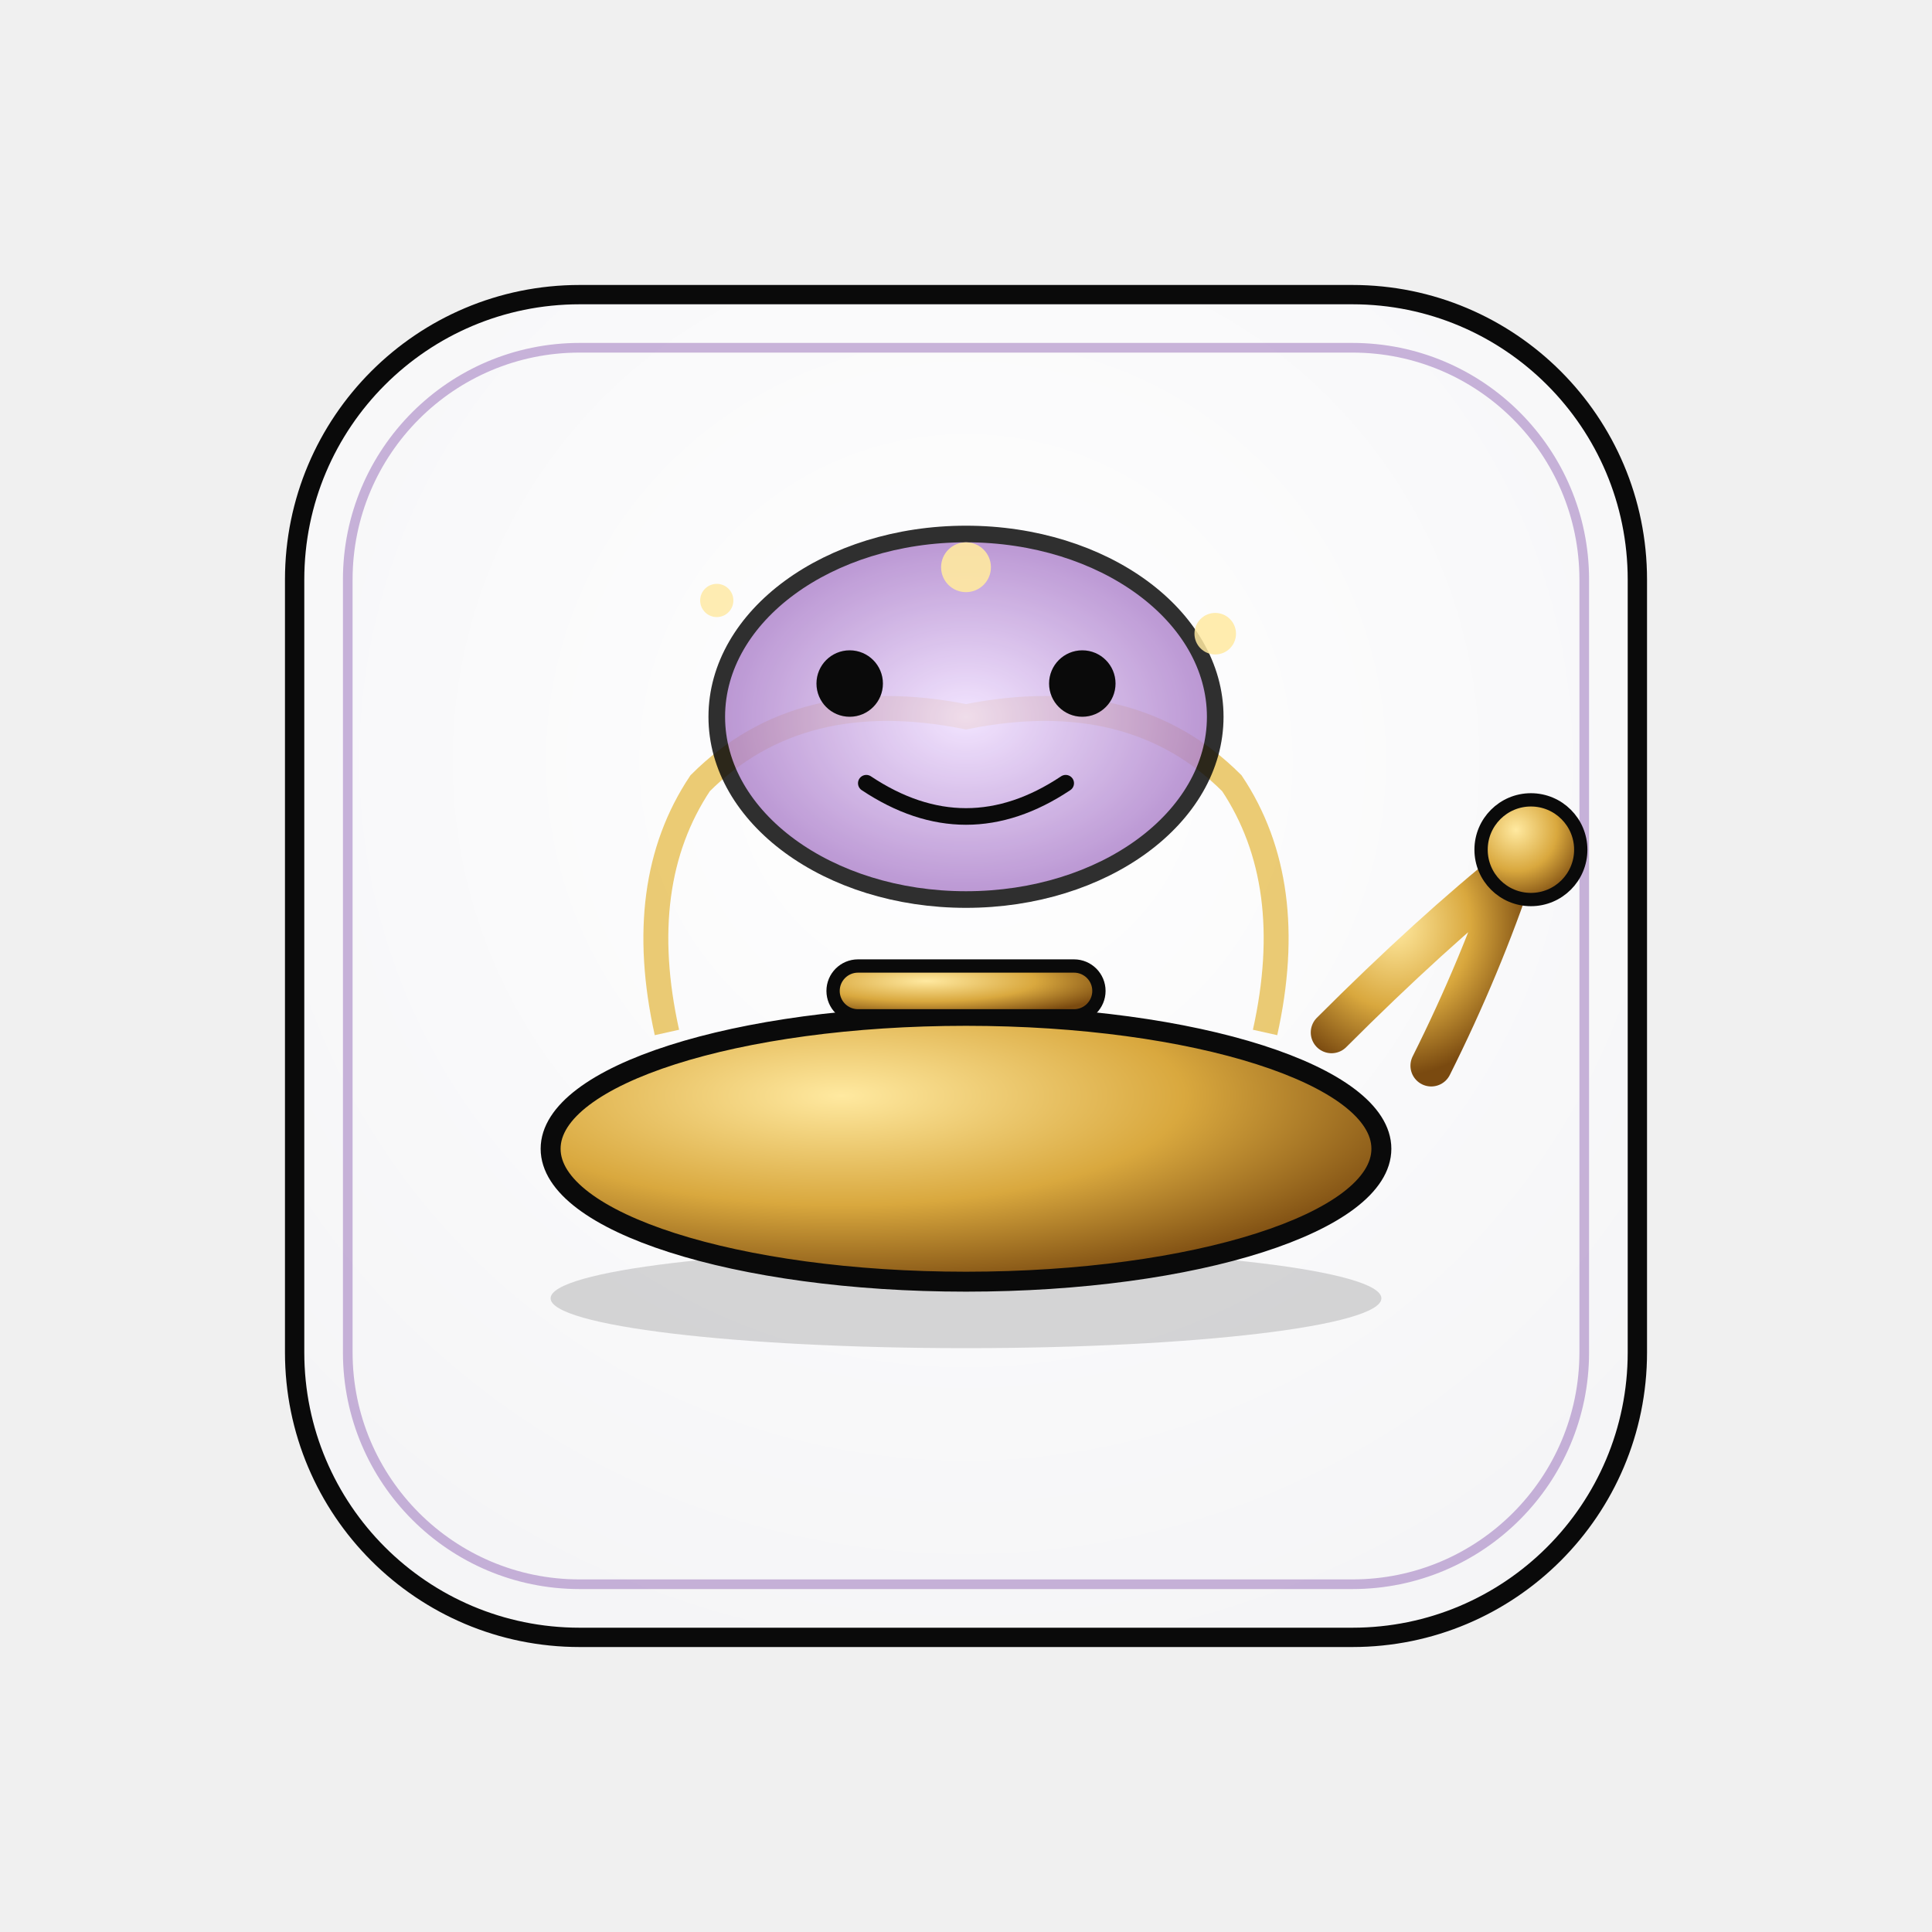
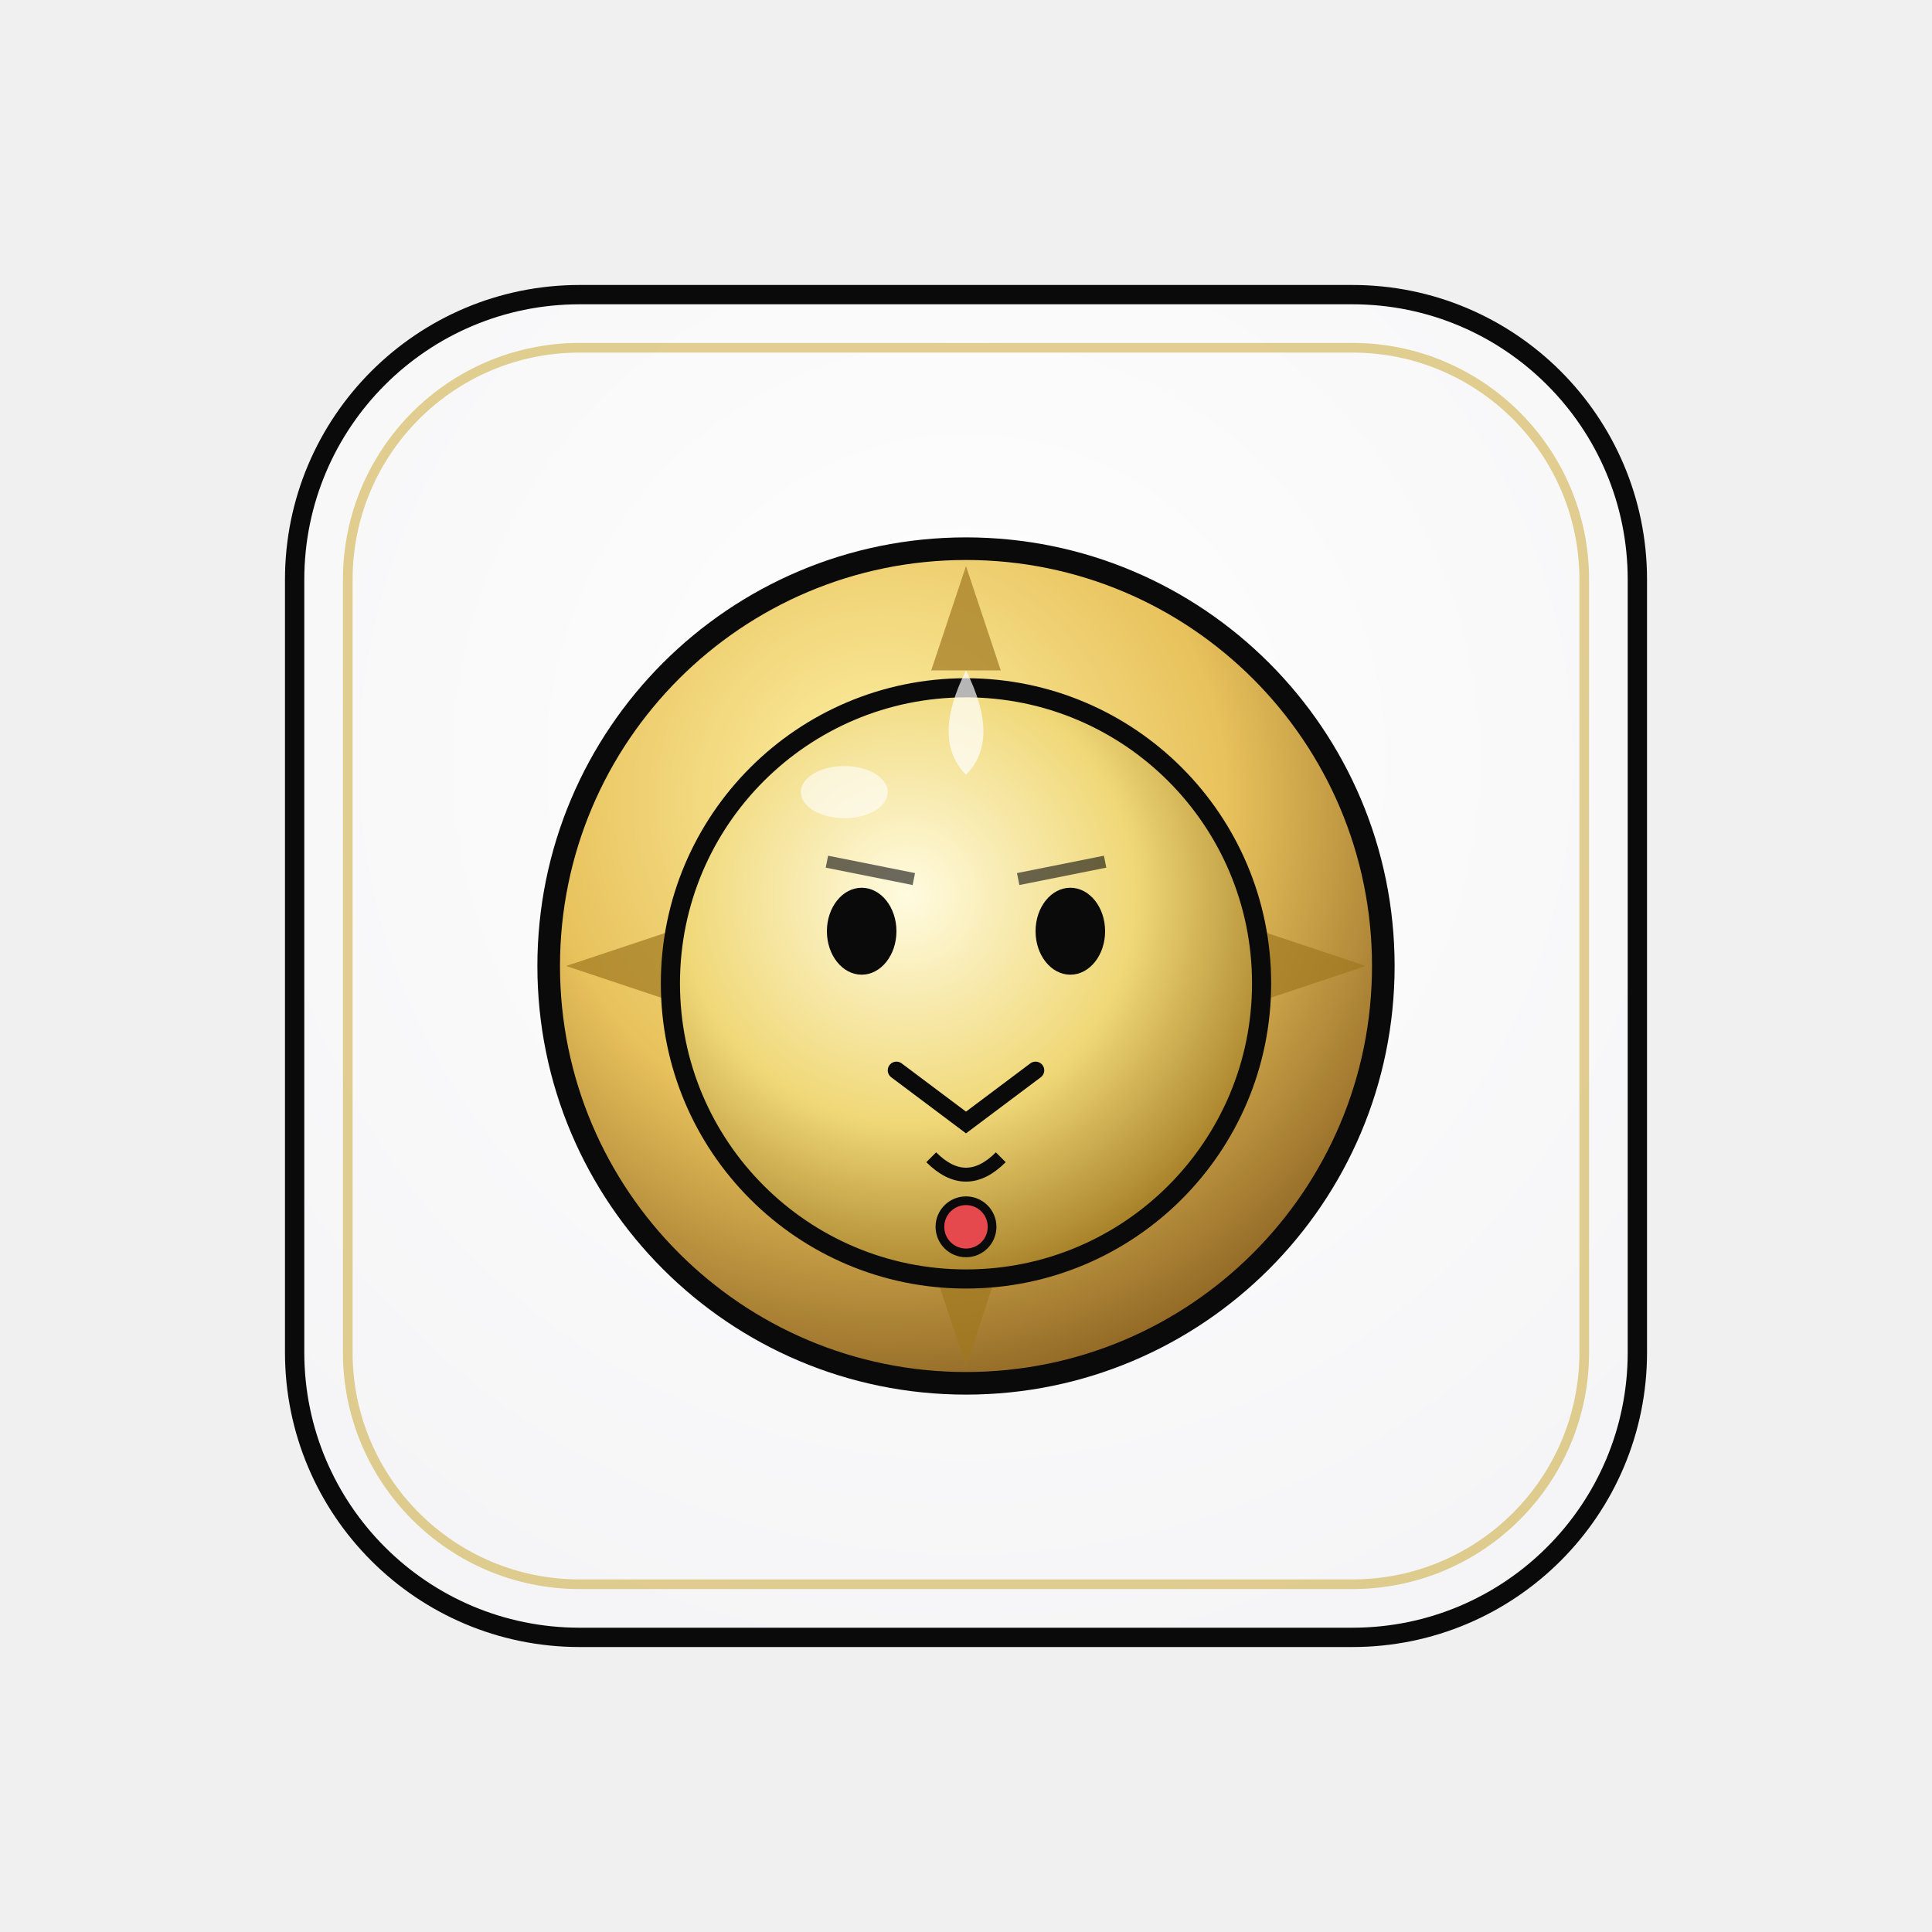
<svg xmlns="http://www.w3.org/2000/svg" viewBox="0 0 200 200" width="200" height="200">
  <defs>
    <radialGradient id="lg-bg" cx="50%" cy="35%" r="75%">
      <stop offset="0%" stop-color="#ffffff" />
      <stop offset="100%" stop-color="#f4f4f6" />
    </radialGradient>
-     <radialGradient id="lg-lamp2" cx="35%" cy="30%" r="75%">
-       <stop offset="0%" stop-color="#ffe9a0" />
-       <stop offset="55%" stop-color="#d9a83e" />
-       <stop offset="100%" stop-color="#7a4a10" />
+     <radialGradient id="lg-mane" cx="40%" cy="30%" r="75%">
+       <stop offset="0%" stop-color="#fff3a8" />
+       <stop offset="55%" stop-color="#e8c25c" />
+       <stop offset="100%" stop-color="#8a6020" />
    </radialGradient>
-     <radialGradient id="lg-genie2" cx="40%" cy="30%" r="75%">
-       <stop offset="0%" stop-color="#d8b0ff" />
-       <stop offset="55%" stop-color="#f9d257" />
-       <stop offset="100%" stop-color="#e9c247" />
-     </radialGradient>
-     <radialGradient id="lg-smoke" cx="50%" cy="50%" r="60%">
-       <stop offset="0%" stop-color="#f0e0ff" />
-       <stop offset="100%" stop-color="#a070c0" />
+     <radialGradient id="lg-face" cx="40%" cy="35%" r="70%">
+       <stop offset="0%" stop-color="#fffbe0" />
+       <stop offset="55%" stop-color="#f0d878" />
+       <stop offset="100%" stop-color="#a07820" />
    </radialGradient>
  </defs>
  <rect x="30" y="30" width="140" height="140" rx="30" fill="url(#lg-bg)" />
  <rect x="30.5" y="30.5" width="139" height="139" rx="29.5" fill="none" stroke="#0a0a0a" stroke-width="2" />
-   <rect x="36" y="36" width="128" height="128" rx="24" fill="none" stroke="rgba(106,47,154,.35)" stroke-width="1" />
-   <g transform="translate(100,100) scale(0.86) translate(-100,-100)">
-     <ellipse cx="100" cy="140" rx="50" ry="6" fill="#000" opacity=".15" />
-     <ellipse cx="100" cy="122" rx="50" ry="16" fill="url(#lg-lamp2)" stroke="#0a0a0a" stroke-width="2.4" />
-     <path d="M144 108 Q156 96 166 88 Q162 100 156 112" stroke="url(#lg-lamp2)" stroke-width="5" fill="none" stroke-linecap="round" />
-     <circle cx="168" cy="86" r="6" fill="url(#lg-lamp2)" stroke="#0a0a0a" stroke-width="1.6" />
-     <path d="M64 108 Q60 90 68 78 Q80 66 100 70 Q120 66 132 78 Q140 90 136 108" stroke="#e8c25c" stroke-width="3" fill="none" opacity=".85" />
-     <ellipse cx="100" cy="70" rx="30" ry="22" fill="url(#lg-smoke)" stroke="#0a0a0a" stroke-width="2" opacity=".85" />
-     <circle cx="86" cy="66" r="4" fill="#0a0a0a" />
-     <circle cx="114" cy="66" r="4" fill="#0a0a0a" />
-     <path d="M88 78 Q100 86 112 78" stroke="#0a0a0a" stroke-width="2" fill="none" stroke-linecap="round" />
-     <circle cx="100" cy="52" r="3" fill="#ffe9a0" opacity=".9" />
-     <circle cx="70" cy="56" r="2" fill="#ffe9a0" opacity=".8" />
-     <circle cx="130" cy="60" r="2.5" fill="#ffe9a0" opacity=".85" />
-     <rect x="84" y="100" width="32" height="6" rx="3" fill="url(#lg-lamp2)" stroke="#0a0a0a" stroke-width="1.6" />
+   <rect x="36" y="36" width="128" height="128" rx="24" fill="none" stroke="rgba(201,162,39,.5)" stroke-width="1" />
+   <g transform="translate(100,100) scale(0.9) translate(-100,-100)">
+     <circle cx="100" cy="100" r="48" fill="url(#lg-mane)" stroke="#0a0a0a" stroke-width="2.6" />
+     <path d="M100 54 L104 66 L96 66 Z M100 146 L104 134 L96 134 Z M54 100 L66 104 L66 96 Z M146 100 L134 104 L134 96 Z" fill="#a07820" opacity=".7" />
+     <circle cx="100" cy="102" r="34" fill="url(#lg-face)" stroke="#0a0a0a" stroke-width="2.2" />
+     <ellipse cx="88" cy="96" rx="4" ry="5" fill="#0a0a0a" />
+     <ellipse cx="112" cy="96" rx="4" ry="5" fill="#0a0a0a" />
+     <path d="M92 112 L100 118 L108 112" stroke="#0a0a0a" stroke-width="2" fill="none" stroke-linecap="round" />
+     <path d="M96 122 Q100 126 104 122" stroke="#0a0a0a" stroke-width="1.6" fill="none" />
+     <path d="M84 88 L94 90 M116 88 L106 90" stroke="#0a0a0a" stroke-width="1.4" opacity=".6" />
+     <ellipse cx="86" cy="80" rx="5" ry="3" fill="#fff" opacity=".6" />
+     <path d="M100 66 Q96 74 100 78 Q104 74 100 66" fill="#ffffff" opacity=".7" />
+     <circle cx="100" cy="130" r="3" fill="#e5484d" stroke="#0a0a0a" stroke-width="1" />
  </g>
</svg>
